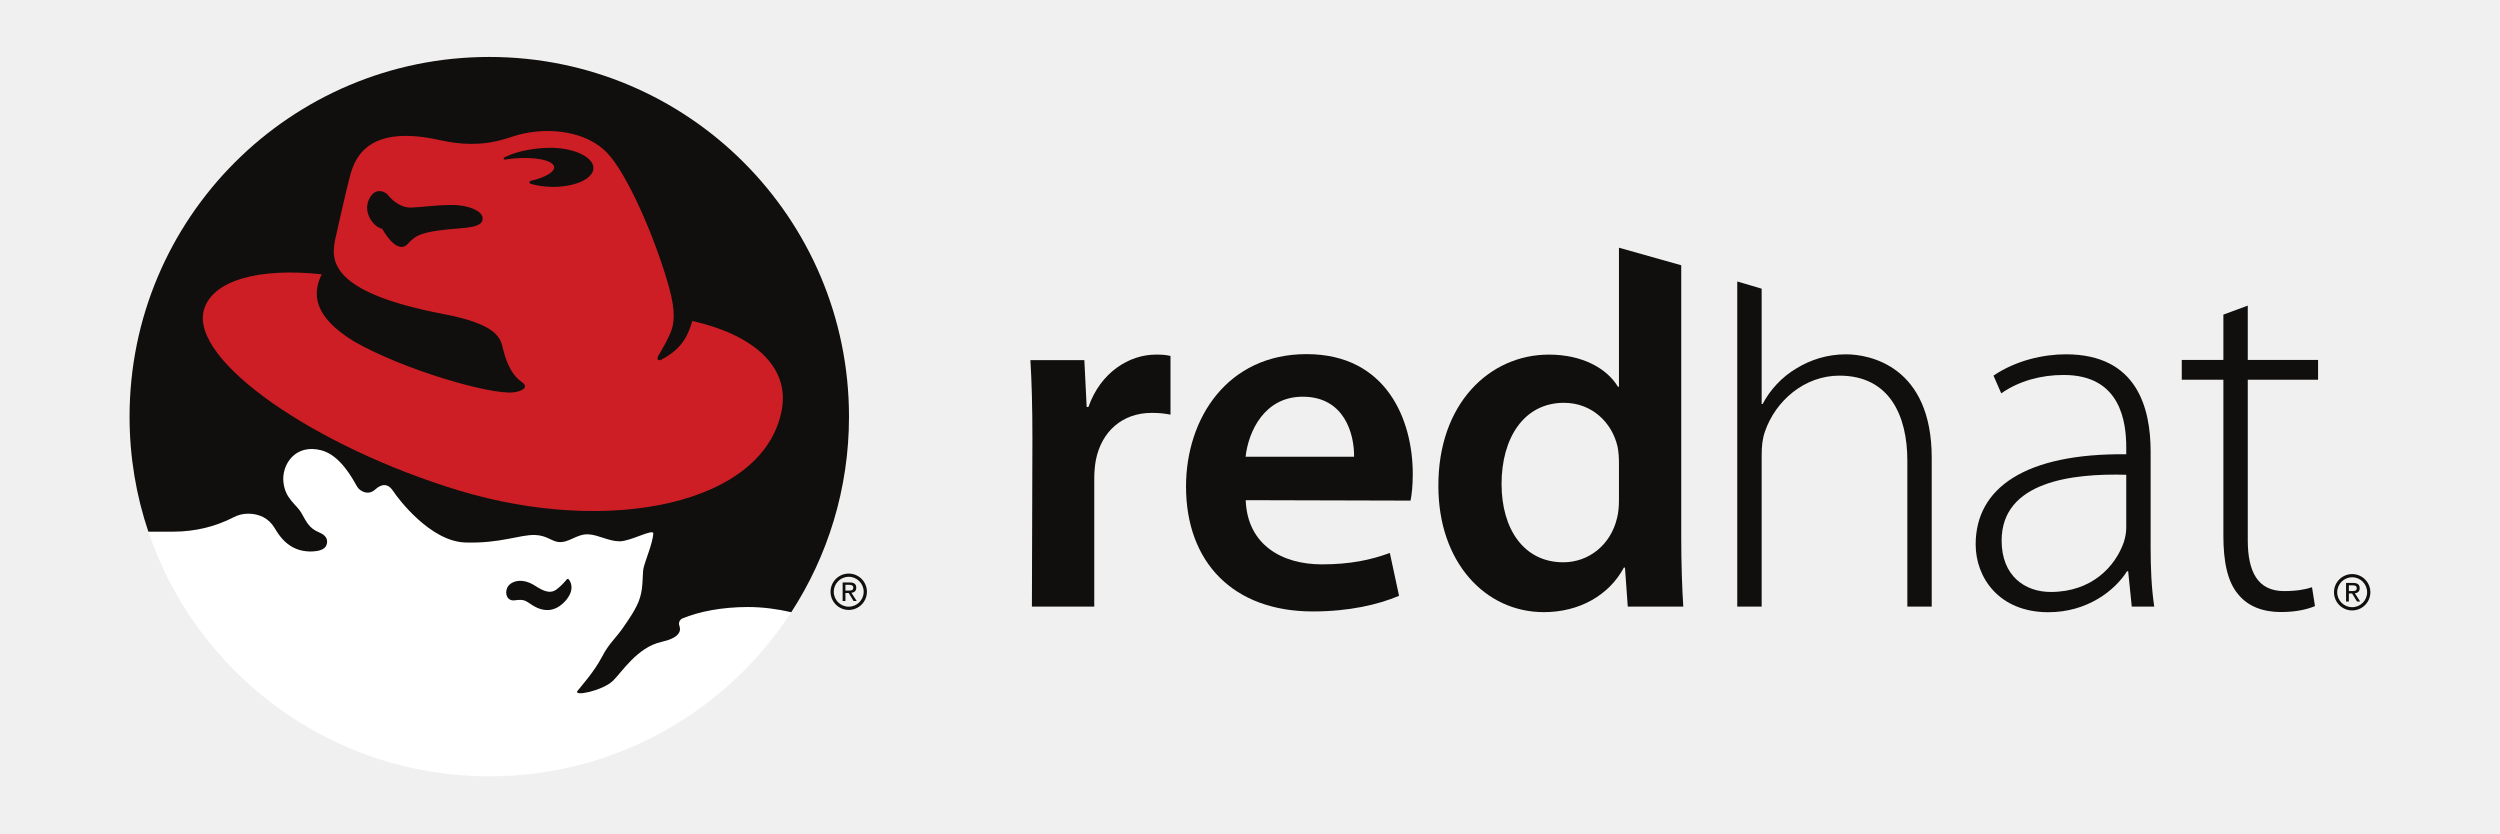
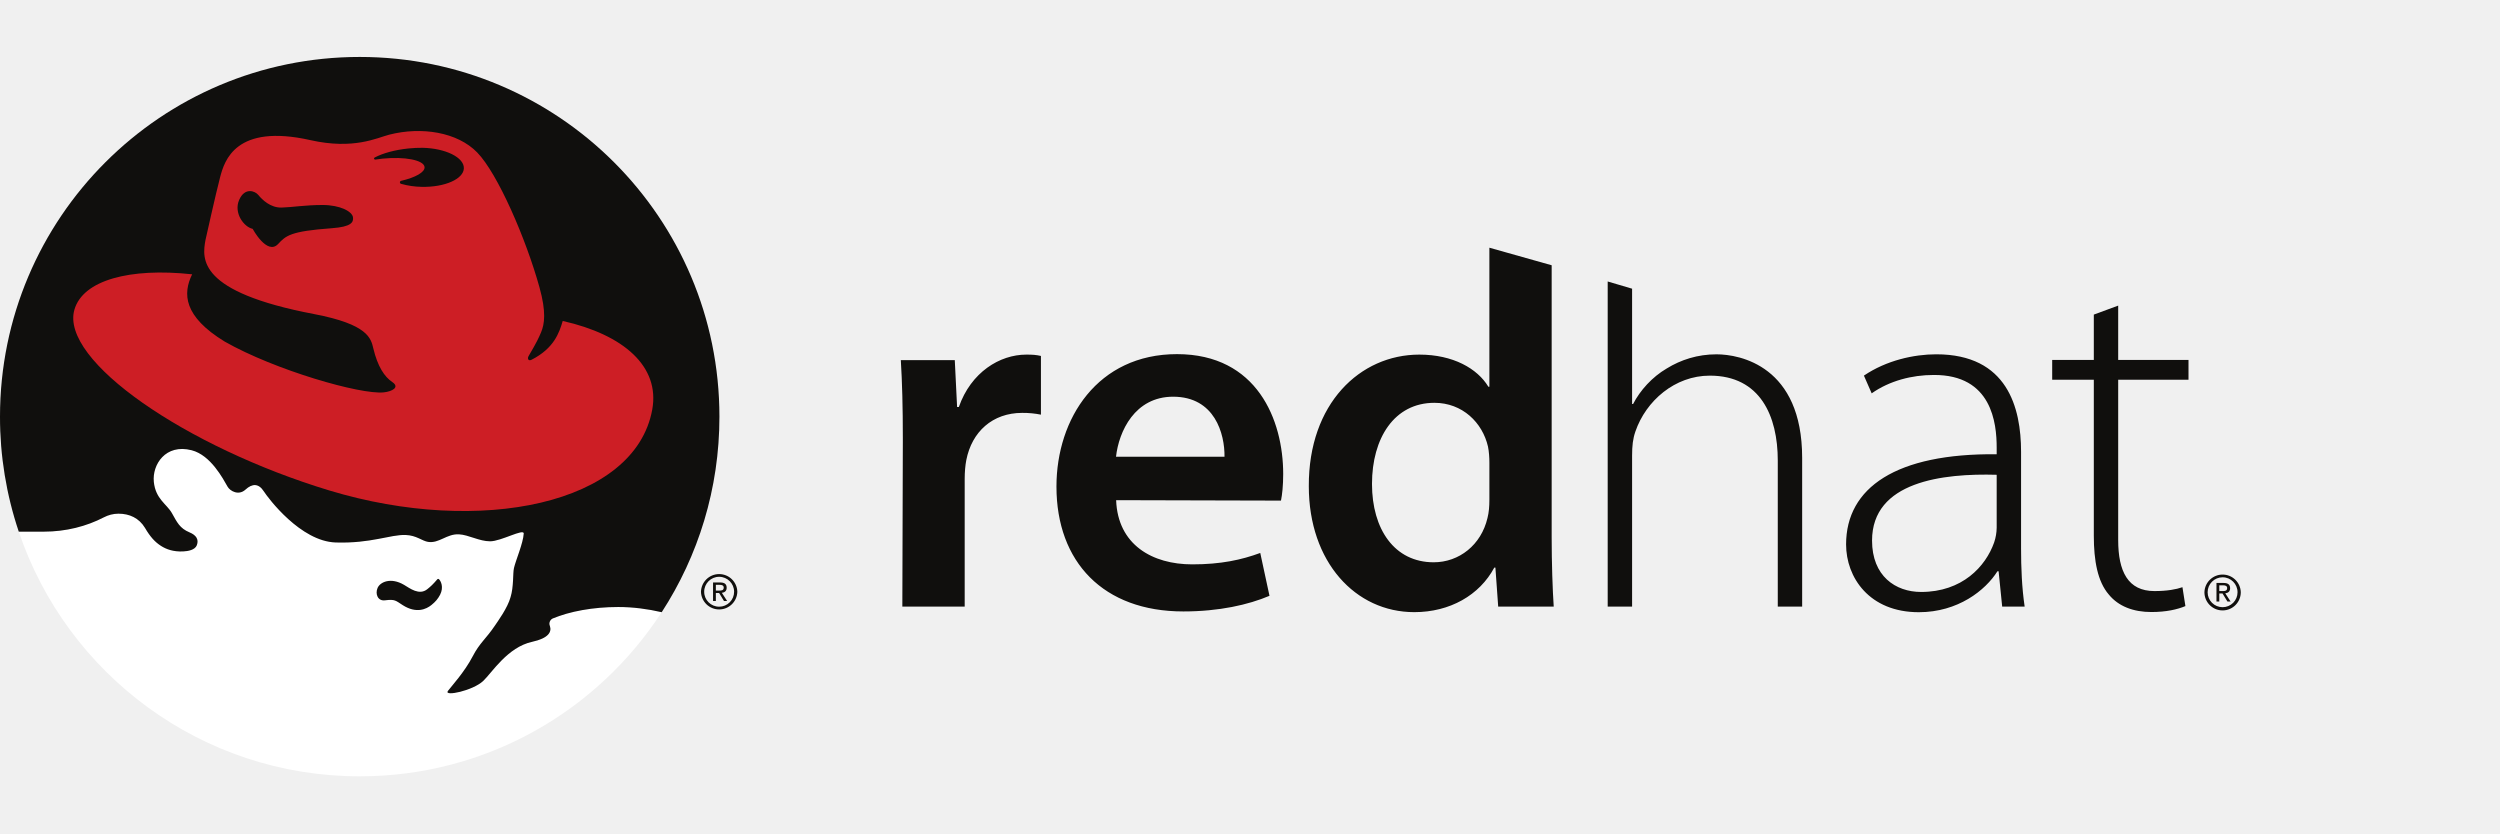
- <svg xmlns="http://www.w3.org/2000/svg" version="1.1" viewBox="0 0 240 80">
-   <g id="redhat-logo" transform="matrix(.67586 0 0 .67586 -34.668 -256.49)" stroke-width="1.48">
-     <path id="path14410" d="m163.69 466.45c-1.969-0.452-4.058-0.737-6.171-0.737-3.614 0-6.903 0.625-9.327 1.637-0.267 0.131-0.458 0.411-0.458 0.729 0 0.117 0.029 0.234 0.073 0.334 0.286 0.83-0.184 1.73-2.532 2.247-3.48 0.764-5.678 4.356-6.934 5.549-1.477 1.403-5.646 2.262-5.019 1.427 0.491-0.652 2.367-2.691 3.509-4.894 1.021-1.969 1.93-2.529 3.182-4.408 0.367-0.548 1.791-2.484 2.206-4.017 0.465-1.492 0.308-3.37 0.487-4.141 0.256-1.115 1.307-3.531 1.386-4.895 0.046-0.773-3.222 1.101-4.773 1.101-1.55 0-3.06-0.931-4.446-0.997-1.715-0.078-2.816 1.324-4.368 1.079-0.885-0.142-1.631-0.923-3.179-0.981-2.205-0.08-4.898 1.226-9.956 1.063-4.975-0.163-9.571-6.288-10.198-7.263-0.735-1.142-1.633-1.142-2.611-0.244-0.98 0.897-2.186 0.192-2.53-0.411-0.653-1.14-2.397-4.477-5.1-5.178-3.737-0.968-5.63 2.069-5.384 4.487 0.249 2.453 1.835 3.141 2.57 4.446 0.734 1.304 1.109 2.145 2.492 2.722 0.979 0.411 1.344 1.014 1.053 1.819-0.256 0.699-1.275 0.859-1.945 0.892-1.423 0.068-2.421-0.318-3.15-0.783-0.847-0.541-1.535-1.29-2.274-2.562-0.856-1.404-2.202-2.016-3.771-2.016-0.748 0-1.447 0.197-2.069 0.517-2.458 1.281-5.384 2.037-8.535 2.037l-3.553 3e-3c6.814 20.208 25.921 34.761 48.429 34.761 17.979 0 33.788-9.284 42.895-23.323" fill="#fff" />
-     <path id="path14412" d="m171.38 463.39v-0.818h0.544c0.276 0 0.574 0.062 0.574 0.388 0 0.403-0.3 0.43-0.641 0.43zm0 0.338h0.461l0.696 1.142h0.448l-0.753-1.162c0.391-0.048 0.686-0.252 0.686-0.722 0-0.525-0.309-0.752-0.93-0.752h-1.005v2.635h0.398v-1.142" fill="#100f0d" />
-     <path id="path14414" d="m171.85 461.43c-1.175 0-2.127 0.952-2.127 2.127 0 1.172 0.951 2.119 2.127 2.119 1.172 0 2.123-0.947 2.123-2.119 0-1.175-0.952-2.127-2.123-2.127zm2.582 2.126c0 1.424-1.157 2.582-2.582 2.582-1.426 0-2.584-1.158-2.584-2.582 0-1.425 1.158-2.583 2.584-2.583 1.425 0 2.582 1.157 2.582 2.583" fill="#100f0d" />
-     <path id="path14416" d="m163.69 466.46c-1.969-0.455-4.058-0.737-6.171-0.737-3.614 0-6.903 0.626-9.327 1.634-0.267 0.134-0.458 0.412-0.458 0.73 0 0.115 0.029 0.236 0.073 0.332 0.286 0.832-0.184 1.734-2.532 2.249-3.48 0.764-5.678 4.354-6.934 5.549-1.477 1.401-5.646 2.263-5.019 1.429 0.491-0.654 2.367-2.692 3.509-4.895 1.021-1.968 1.93-2.529 3.182-4.407 0.367-0.551 1.791-2.488 2.206-4.017 0.465-1.496 0.308-3.37 0.487-4.144 0.256-1.111 1.307-3.53 1.386-4.893 0.046-0.77-3.222 1.1-4.773 1.1-1.55 0-3.06-0.926-4.446-0.994-1.715-0.082-2.816 1.322-4.368 1.077-0.885-0.142-1.631-0.92-3.179-0.979-2.205-0.082-4.898 1.224-9.956 1.062-4.975-0.16-9.571-6.287-10.198-7.261-0.735-1.143-1.633-1.143-2.611-0.244-0.98 0.894-2.186 0.19-2.53-0.412-0.653-1.142-2.397-4.48-5.1-5.179-3.737-0.969-5.63 2.069-5.384 4.486 0.249 2.453 1.835 3.141 2.57 4.446 0.734 1.304 1.109 2.149 2.492 2.726 0.979 0.406 1.344 1.012 1.053 1.816-0.256 0.7-1.275 0.86-1.945 0.893-1.423 0.066-2.421-0.319-3.15-0.786-0.847-0.538-1.535-1.288-2.274-2.561-0.856-1.404-2.202-2.015-3.771-2.015-0.748 0-1.447 0.198-2.069 0.517-2.458 1.278-5.384 2.037-8.535 2.037h-3.553c-1.729-5.128-2.667-10.62-2.667-16.333 0-28.22 22.876-51.095 51.095-51.095 28.22 0 51.094 22.875 51.094 51.095 0 10.241-3.012 19.776-8.199 27.775" fill="#100f0d" />
-     <path id="path14418" d="m197.94 441.91c0-4.686-0.097-8.133-0.287-11.25h7.665l0.328 6.649h0.251c1.722-4.929 5.804-7.44 9.583-7.44 0.864 0 1.368 0.033 2.075 0.191v8.339c-0.828-0.163-1.602-0.252-2.667-0.252-4.217 0-7.144 2.682-7.934 6.695-0.149 0.78-0.229 1.716-0.229 2.67v18.154h-8.857l0.071-23.756" fill="#100f0d" />
-     <path id="path14420" d="m243.63 444.38c0.041-3.244-1.371-8.53-7.299-8.53-5.45 0-7.715 4.944-8.112 8.53zm-15.394 6.166c0.234 6.342 5.144 9.118 10.812 9.118 4.07 0 6.984-0.637 9.66-1.621l1.309 6.088c-2.994 1.272-7.152 2.221-12.233 2.221-11.367 0-18.025-7.019-18.025-17.746 0-9.66 5.86-18.804 17.12-18.804 11.382 0 15.087 9.362 15.087 17.025 0 1.645-0.147 2.965-0.315 3.782l-23.416-0.063" fill="#100f0d" />
-     <path id="path14422" d="m290.1 417.18-8.847-2.495v19.745h-0.146c-1.565-2.586-5.017-4.56-9.809-4.56-8.418 0-15.747 6.966-15.694 18.695 0 10.76 6.621 17.887 14.98 17.887 5.052 0 9.274-2.407 11.366-6.328h0.158l0.397 5.542h7.886c-0.163-2.379-0.292-6.235-0.292-9.817zm-8.847 33.308c0 0.928-0.066 1.791-0.268 2.583-0.892 3.831-4.024 6.299-7.644 6.299-5.573 0-8.763-4.698-8.763-11.13 0-6.495 3.161-11.522 8.863-11.522 3.98 0 6.829 2.806 7.612 6.215 0.151 0.716 0.199 1.601 0.199 2.309v5.245" fill="#100f0d" />
-     <path id="path14424" d="m313.51 429.83c-2.666 0-5.054 0.769-7.061 2.007-2.083 1.219-3.778 3.103-4.786 5.053h-0.14v-16.383l-3.466-1.024v46.184h3.466v-21.424c0-1.424 0.109-2.411 0.471-3.451 1.497-4.357 5.604-7.934 10.567-7.934 7.172 0 9.655 5.751 9.655 12.06v20.749h3.463v-21.132c0-13.049-8.849-14.705-12.17-14.705" fill="#100f0d" />
-     <path id="path14426" d="m353.31 446.94c-7.629-0.221-17.702 0.936-17.702 9.347 0 5.034 3.323 7.297 6.973 7.297 5.838 0 9.157-3.614 10.366-7.023 0.252-0.748 0.363-1.5 0.363-2.099zm3.463 10.403c0 2.769 0.112 5.638 0.511 8.322h-3.192l-0.509-5.02h-0.165c-1.696 2.699-5.6 5.817-11.169 5.817-7.049 0-10.329-4.957-10.329-9.629 0-8.086 7.137-12.957 21.39-12.808v-0.936c0-3.465-0.674-10.379-8.961-10.324-3.066 0-6.26 0.819-8.794 2.61l-1.103-2.52c3.2-2.17 7.109-3.027 10.278-3.027 10.109 0 12.044 7.589 12.044 13.848v13.667" fill="#100f0d" />
-     <path id="path14428" d="m370.57 422.91v7.72h9.986v2.811h-9.986v22.771c0 4.455 1.383 7.247 5.146 7.247 1.806 0 3.083-0.237 3.981-0.549l0.419 2.683c-1.131 0.474-2.72 0.843-4.835 0.843-2.557 0-4.676-0.805-6.045-2.484-1.586-1.841-2.129-4.782-2.129-8.356v-22.154h-5.912v-2.811h5.912v-6.442l3.463-1.278" fill="#100f0d" />
-     <path id="path14430" d="m384.93 463.46v-0.818h0.543c0.275 0 0.575 0.062 0.575 0.386 0 0.405-0.3 0.432-0.641 0.432zm0 0.34h0.461l0.694 1.14h0.449l-0.751-1.163c0.391-0.048 0.686-0.252 0.686-0.722 0-0.523-0.312-0.75-0.932-0.75h-1.006v2.635h0.4v-1.14" fill="#100f0d" />
-     <path id="path14432" d="m385.4 461.5c-1.177 0-2.126 0.952-2.126 2.128 0 1.172 0.949 2.119 2.126 2.119 1.173 0 2.123-0.947 2.123-2.119 0-1.175-0.951-2.128-2.123-2.128zm2.584 2.126c0 1.424-1.158 2.582-2.584 2.582-1.423 0-2.582-1.158-2.582-2.582 0-1.425 1.16-2.582 2.582-2.582 1.426 0 2.584 1.157 2.584 2.582" fill="#100f0d" />
-     <path id="path14434" d="m132.05 461.77c0.262 0.254 0.716 1.12 0.161 2.212-0.31 0.58-0.644 0.987-1.242 1.465-0.719 0.577-2.124 1.241-4.051 0.02-1.035-0.658-1.099-0.879-2.529-0.694-1.022 0.134-1.428-0.897-1.061-1.756 0.368-0.854 1.877-1.547 3.753-0.446 0.845 0.496 2.161 1.544 3.314 0.616 0.477-0.383 0.763-0.637 1.426-1.406 0.031-0.032 0.073-0.051 0.12-0.051 0.042 0 0.08 0.016 0.109 0.04" fill="#100f0d" />
-     <path id="path14436" d="m149.63 425.09c-0.506 1.697-1.224 3.868-4.418 5.507-0.465 0.239-0.643-0.152-0.429-0.519 1.208-2.054 1.422-2.567 1.773-3.377 0.492-1.185 0.748-2.871-0.228-6.383-1.922-6.916-5.931-16.158-8.844-19.157-2.812-2.893-7.907-3.707-12.512-2.526-1.696 0.435-5.015 2.16-11.168 0.775-10.651-2.399-12.228 2.934-12.838 5.255-0.613 2.325-2.08 8.927-2.08 8.927-0.49 2.69-1.129 7.365 15.406 10.516 7.705 1.466 8.096 3.458 8.436 4.89 0.612 2.565 1.589 4.035 2.69 4.769 1.1 0.736 0 1.343-1.222 1.468-3.281 0.34-15.407-3.138-22.581-7.214-5.87-3.587-5.968-6.817-4.624-9.557-8.866-0.959-15.52 0.832-16.725 5.029-2.07 7.203 15.835 19.506 36.225 25.681 21.399 6.478 43.407 1.956 45.854-11.495 1.109-6.11-4.037-10.63-12.717-12.588zm-26.61-22.923c-8e-3 0-0.017 2e-3 -0.026 2e-3 -0.092 0-0.165-0.071-0.165-0.155 0-0.063 0.038-0.116 0.093-0.141 1.144-0.604 2.851-1.085 4.805-1.284 0.586-0.06 1.159-0.091 1.711-0.095 0.097 0 0.194 0 0.292 8.1e-4 3.275 0.074 5.896 1.376 5.858 2.906-0.04 1.532-2.724 2.714-6.001 2.641-1.06-0.025-2.054-0.178-2.912-0.425-0.1-0.027-0.174-0.113-0.174-0.215s0.074-0.19 0.177-0.215c2.043-0.473 3.422-1.245 3.325-1.976-0.128-0.968-2.801-1.494-5.97-1.177-0.347 0.036-0.685 0.081-1.013 0.132zm-6.2 9.752c-5.902 0.427-6.515 1.064-7.62 2.242-1.559 1.659-3.612-2.154-3.612-2.154-1.232-0.26-2.726-2.247-1.92-4.102 0.794-1.834 2.26-1.285 2.72-0.714 0.558 0.696 1.752 1.834 3.301 1.793 1.549-0.041 3.337-0.366 5.829-0.366 2.526 0 4.224 0.943 4.319 1.753 0.082 0.692-0.205 1.344-3.017 1.548" fill="#cd1e25" />
+ <svg xmlns="http://www.w3.org/2000/svg" viewBox="0 0 240 80">
+   <g stroke-width="1.48" transform="translate(-47.107 -256.49) scale(.67586)">
+     <path fill="#fff" d="M163.69 466.45c-1.97-.452-4.058-.737-6.171-.737-3.615 0-6.903.625-9.328 1.638a.819.819 0 0 0-.457.728c0 .117.029.234.073.334.286.83-.184 1.73-2.532 2.247-3.48.765-5.678 4.356-6.934 5.549-1.477 1.402-5.646 2.261-5.019 1.427.49-.652 2.367-2.691 3.509-4.894 1.02-1.97 1.93-2.529 3.182-4.408.367-.548 1.791-2.485 2.206-4.018.465-1.492.308-3.37.487-4.14.256-1.115 1.307-3.532 1.386-4.895.046-.774-3.223 1.101-4.773 1.101-1.55 0-3.06-.93-4.445-.997-1.715-.078-2.817 1.324-4.368 1.079-.885-.142-1.631-.923-3.18-.98-2.204-.08-4.897 1.225-9.956 1.062-4.974-.162-9.57-6.288-10.198-7.262-.735-1.142-1.632-1.142-2.61-.244-.98.897-2.187.192-2.53-.411-.653-1.14-2.397-4.478-5.1-5.178-3.738-.968-5.63 2.069-5.384 4.487.249 2.453 1.834 3.14 2.57 4.446.734 1.304 1.11 2.145 2.491 2.721.98.412 1.344 1.014 1.053 1.82-.256.699-1.275.858-1.945.892-1.424.068-2.422-.318-3.15-.784-.847-.54-1.535-1.29-2.274-2.562-.855-1.404-2.201-2.016-3.77-2.016-.748 0-1.447.197-2.069.517-2.458 1.282-5.384 2.037-8.535 2.037l-3.553.003c6.813 20.208 25.92 34.76 48.429 34.76 17.979 0 33.788-9.284 42.895-23.322" />
+     <path fill="#100f0d" d="M171.38 463.39v-.818h.544c.276 0 .574.062.574.388 0 .403-.3.43-.64.43zm0 .338h.46l.696 1.142h.448l-.753-1.162c.391-.048.686-.252.686-.721 0-.525-.309-.752-.93-.752h-1.005v2.635h.398v-1.142" />
+     <path fill="#100f0d" d="M171.85 461.43a2.126 2.126 0 0 0-2.127 2.127c0 1.172.952 2.12 2.127 2.12a2.12 2.12 0 0 0 2.123-2.12 2.126 2.126 0 0 0-2.123-2.127zm2.582 2.126a2.584 2.584 0 0 1-5.166 0 2.584 2.584 0 0 1 5.166 0M163.69 466.46c-1.97-.455-4.058-.737-6.171-.737-3.615 0-6.903.626-9.328 1.634a.825.825 0 0 0-.457.73c0 .116.029.236.073.333.286.831-.184 1.733-2.532 2.248-3.48.765-5.678 4.354-6.934 5.549-1.477 1.401-5.646 2.263-5.019 1.428.49-.653 2.367-2.692 3.509-4.895 1.02-1.967 1.93-2.529 3.182-4.407.367-.551 1.791-2.487 2.206-4.017.465-1.495.308-3.37.487-4.144.256-1.111 1.307-3.53 1.386-4.893.046-.77-3.223 1.1-4.773 1.1-1.55 0-3.06-.926-4.445-.994-1.715-.082-2.817 1.322-4.368 1.077-.885-.143-1.631-.92-3.18-.98-2.204-.08-4.897 1.225-9.956 1.063-4.974-.16-9.57-6.287-10.198-7.262-.735-1.143-1.632-1.143-2.61-.243-.98.894-2.187.19-2.53-.412-.653-1.142-2.397-4.48-5.1-5.18-3.738-.968-5.63 2.07-5.384 4.486.249 2.453 1.834 3.141 2.57 4.446.734 1.305 1.11 2.15 2.491 2.727.98.406 1.344 1.012 1.053 1.816-.256.7-1.275.86-1.945.893-1.424.067-2.422-.319-3.15-.786-.847-.538-1.535-1.288-2.274-2.56-.855-1.405-2.201-2.015-3.77-2.015-.748 0-1.447.197-2.069.517-2.458 1.278-5.384 2.037-8.535 2.037h-3.553a51.017 51.017 0 0 1-2.667-16.333c0-28.22 22.876-51.095 51.095-51.095 28.22 0 51.094 22.875 51.094 51.095 0 10.24-3.011 19.776-8.199 27.775M197.94 441.91c0-4.686-.097-8.133-.287-11.25h7.665l.328 6.65h.25c1.723-4.93 5.805-7.44 9.584-7.44.864 0 1.368.032 2.075.19v8.34a12.948 12.948 0 0 0-2.666-.252c-4.217 0-7.144 2.682-7.934 6.695-.15.78-.23 1.716-.23 2.67v18.153h-8.856l.071-23.756M243.63 444.38c.04-3.244-1.371-8.53-7.3-8.53-5.45 0-7.714 4.944-8.111 8.53zm-15.394 6.166c.234 6.343 5.144 9.119 10.812 9.119 4.07 0 6.984-.638 9.66-1.622l1.31 6.089c-2.994 1.272-7.153 2.22-12.234 2.22-11.367 0-18.025-7.018-18.025-17.745 0-9.66 5.86-18.804 17.12-18.804 11.382 0 15.087 9.361 15.087 17.025 0 1.644-.146 2.965-.315 3.781l-23.416-.063M290.1 417.18l-8.847-2.495v19.745h-.146c-1.565-2.586-5.017-4.56-9.809-4.56-8.417 0-15.747 6.966-15.694 18.695 0 10.76 6.621 17.887 14.98 17.887 5.053 0 9.275-2.407 11.366-6.328h.158l.397 5.543h7.887c-.163-2.38-.292-6.235-.292-9.817zm-8.847 33.308c0 .928-.065 1.791-.268 2.583-.892 3.83-4.024 6.299-7.643 6.299-5.573 0-8.763-4.699-8.763-11.13 0-6.495 3.161-11.522 8.863-11.522 3.98 0 6.829 2.805 7.612 6.215.15.717.2 1.601.2 2.31v5.244M313.51 429.83c-2.666 0-5.054.769-7.06 2.007-2.083 1.22-3.778 3.103-4.786 5.053h-.14v-16.383l-3.466-1.024v46.184h3.466v-21.424c0-1.424.108-2.41.47-3.451 1.498-4.358 5.605-7.934 10.568-7.934 7.172 0 9.655 5.751 9.655 12.06v20.75h3.463v-21.133c0-13.049-8.849-14.705-12.17-14.705M353.31 446.94c-7.629-.22-17.702.936-17.702 9.347 0 5.034 3.323 7.297 6.973 7.297 5.838 0 9.157-3.614 10.366-7.023a6.8 6.8 0 0 0 .363-2.099zm3.463 10.403c0 2.77.112 5.638.511 8.322h-3.192l-.508-5.02h-.166c-1.696 2.699-5.6 5.816-11.169 5.816-7.049 0-10.329-4.957-10.329-9.629 0-8.086 7.138-12.957 21.39-12.808v-.936c0-3.465-.673-10.38-8.96-10.324-3.066 0-6.26.82-8.795 2.61l-1.103-2.52c3.2-2.17 7.11-3.027 10.278-3.027 10.11 0 12.044 7.589 12.044 13.848v13.667M370.57 422.91v7.72h9.986v2.81h-9.986v22.771c0 4.455 1.383 7.247 5.146 7.247 1.806 0 3.083-.238 3.981-.55l.42 2.684c-1.132.474-2.72.843-4.836.843-2.556 0-4.676-.806-6.045-2.485-1.586-1.841-2.129-4.782-2.129-8.356V433.44h-5.912v-2.81h5.912v-6.442l3.463-1.278M384.93 463.46v-.818h.543c.274 0 .574.062.574.386 0 .405-.3.432-.64.432zm0 .34h.46l.695 1.14h.448l-.751-1.163c.391-.048.686-.252.686-.722 0-.523-.312-.75-.932-.75h-1.006v2.635h.4v-1.14" />
+     <path fill="#100f0d" d="M385.4 461.5a2.125 2.125 0 0 0-2.126 2.128 2.12 2.12 0 0 0 2.126 2.119 2.12 2.12 0 0 0 2.123-2.12c0-1.175-.95-2.127-2.123-2.127zm2.584 2.126a2.585 2.585 0 0 1-2.584 2.582 2.586 2.586 0 0 1-2.582-2.582 2.584 2.584 0 0 1 5.166 0M132.05 461.77c.262.254.716 1.12.16 2.212-.31.58-.643.987-1.24 1.465-.72.577-2.125 1.241-4.051.02-1.035-.657-1.1-.878-2.53-.694-1.021.135-1.428-.896-1.06-1.755.367-.855 1.877-1.547 3.753-.447.844.496 2.16 1.545 3.314.616.477-.383.763-.637 1.426-1.406a.166.166 0 0 1 .228-.011" />
+     <path fill="#cd1e25" d="M149.63 425.09c-.506 1.697-1.224 3.868-4.418 5.507-.465.239-.643-.152-.429-.519 1.208-2.053 1.422-2.567 1.773-3.377.492-1.184.748-2.87-.228-6.383-1.921-6.916-5.93-16.158-8.844-19.157-2.812-2.893-7.908-3.707-12.512-2.527-1.696.435-5.015 2.161-11.168.775-10.651-2.398-12.228 2.934-12.838 5.256-.613 2.325-2.08 8.927-2.08 8.927-.49 2.69-1.13 7.365 15.406 10.516 7.705 1.466 8.096 3.458 8.436 4.89.612 2.566 1.59 4.035 2.69 4.769 1.1.736 0 1.343-1.221 1.468-3.281.34-15.407-3.138-22.581-7.214-5.87-3.587-5.968-6.817-4.624-9.557-8.865-.959-15.52.831-16.725 5.029-2.07 7.202 15.835 19.506 36.225 25.68 21.399 6.479 43.407 1.956 45.854-11.494 1.11-6.11-4.037-10.63-12.717-12.588zm-26.61-22.923l-.026.002c-.092 0-.165-.071-.165-.155 0-.063.038-.115.093-.14 1.144-.605 2.851-1.086 4.805-1.285a17.9 17.9 0 0 1 2.002-.094c3.275.074 5.896 1.376 5.858 2.907-.039 1.532-2.724 2.713-6 2.64a11.625 11.625 0 0 1-2.912-.425.226.226 0 0 1-.174-.214c0-.103.074-.19.177-.216 2.043-.473 3.422-1.244 3.325-1.976-.128-.967-2.801-1.494-5.97-1.176-.347.036-.685.08-1.013.132zm-6.2 9.752c-5.902.427-6.514 1.064-7.62 2.243-1.559 1.659-3.613-2.154-3.613-2.154-1.232-.26-2.725-2.248-1.92-4.102.794-1.834 2.26-1.285 2.72-.714.56.695 1.753 1.834 3.302 1.793 1.549-.042 3.336-.366 5.829-.366 2.525 0 4.224.943 4.32 1.753.081.691-.206 1.344-3.018 1.547" />
  </g>
</svg>
